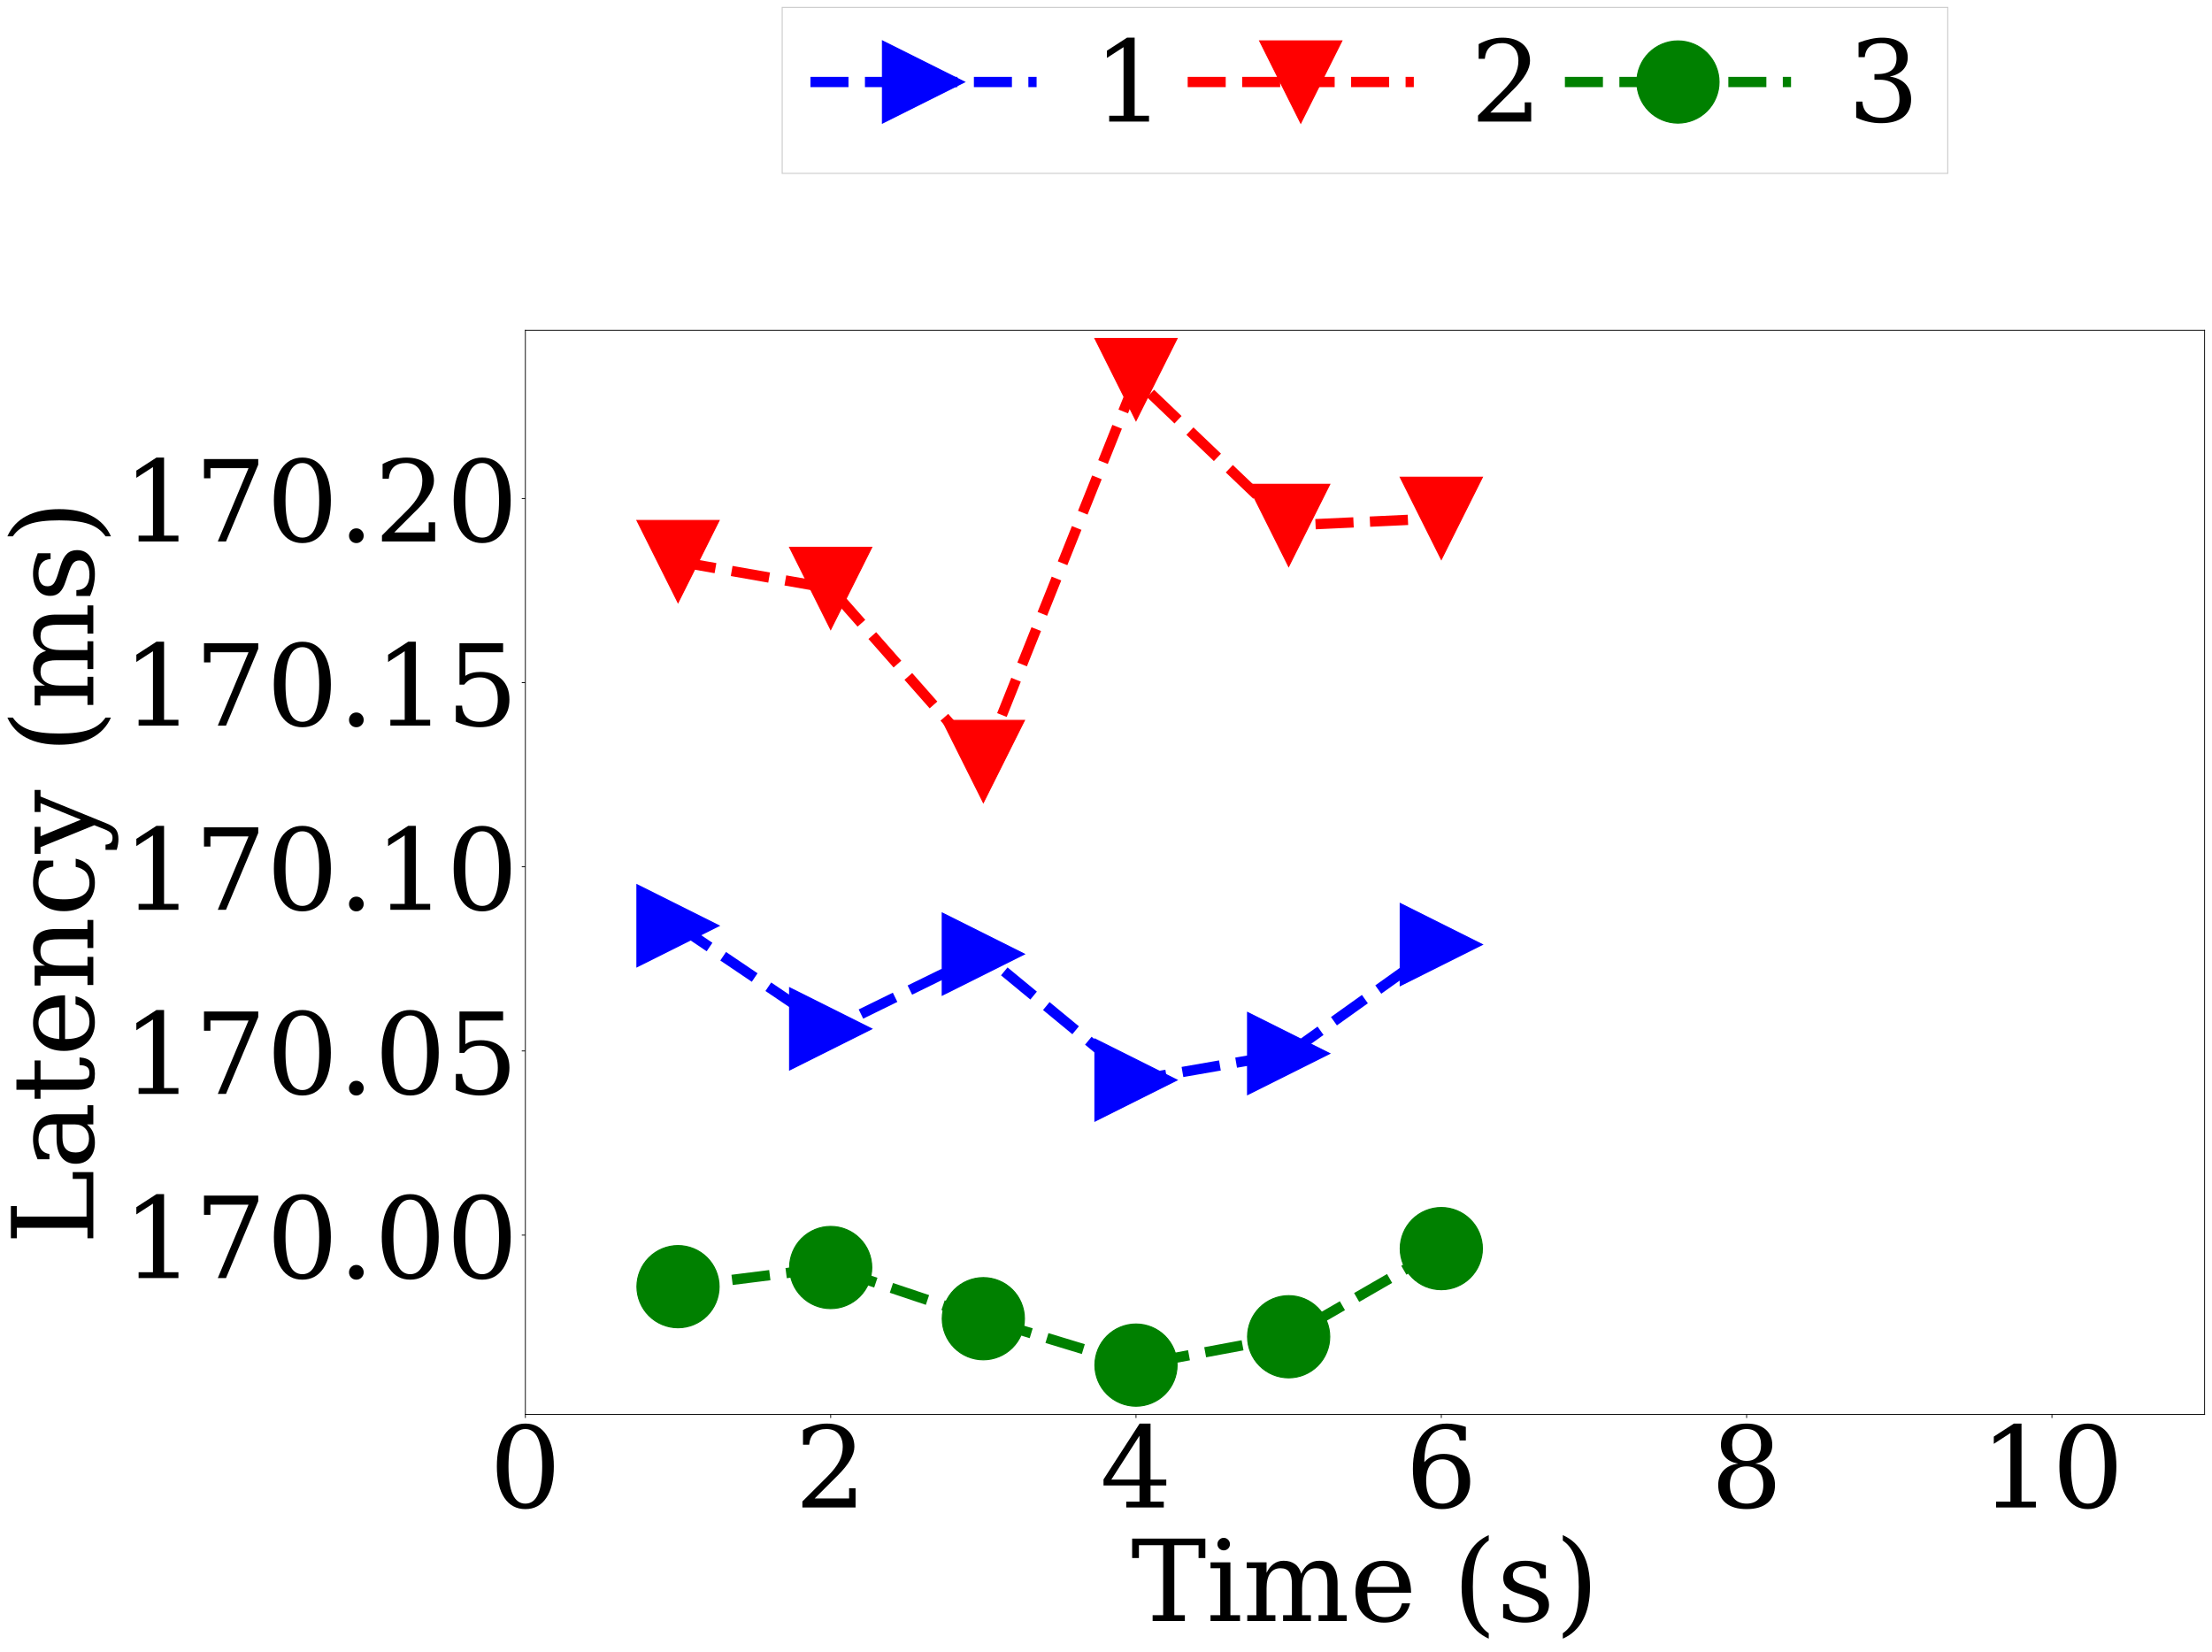
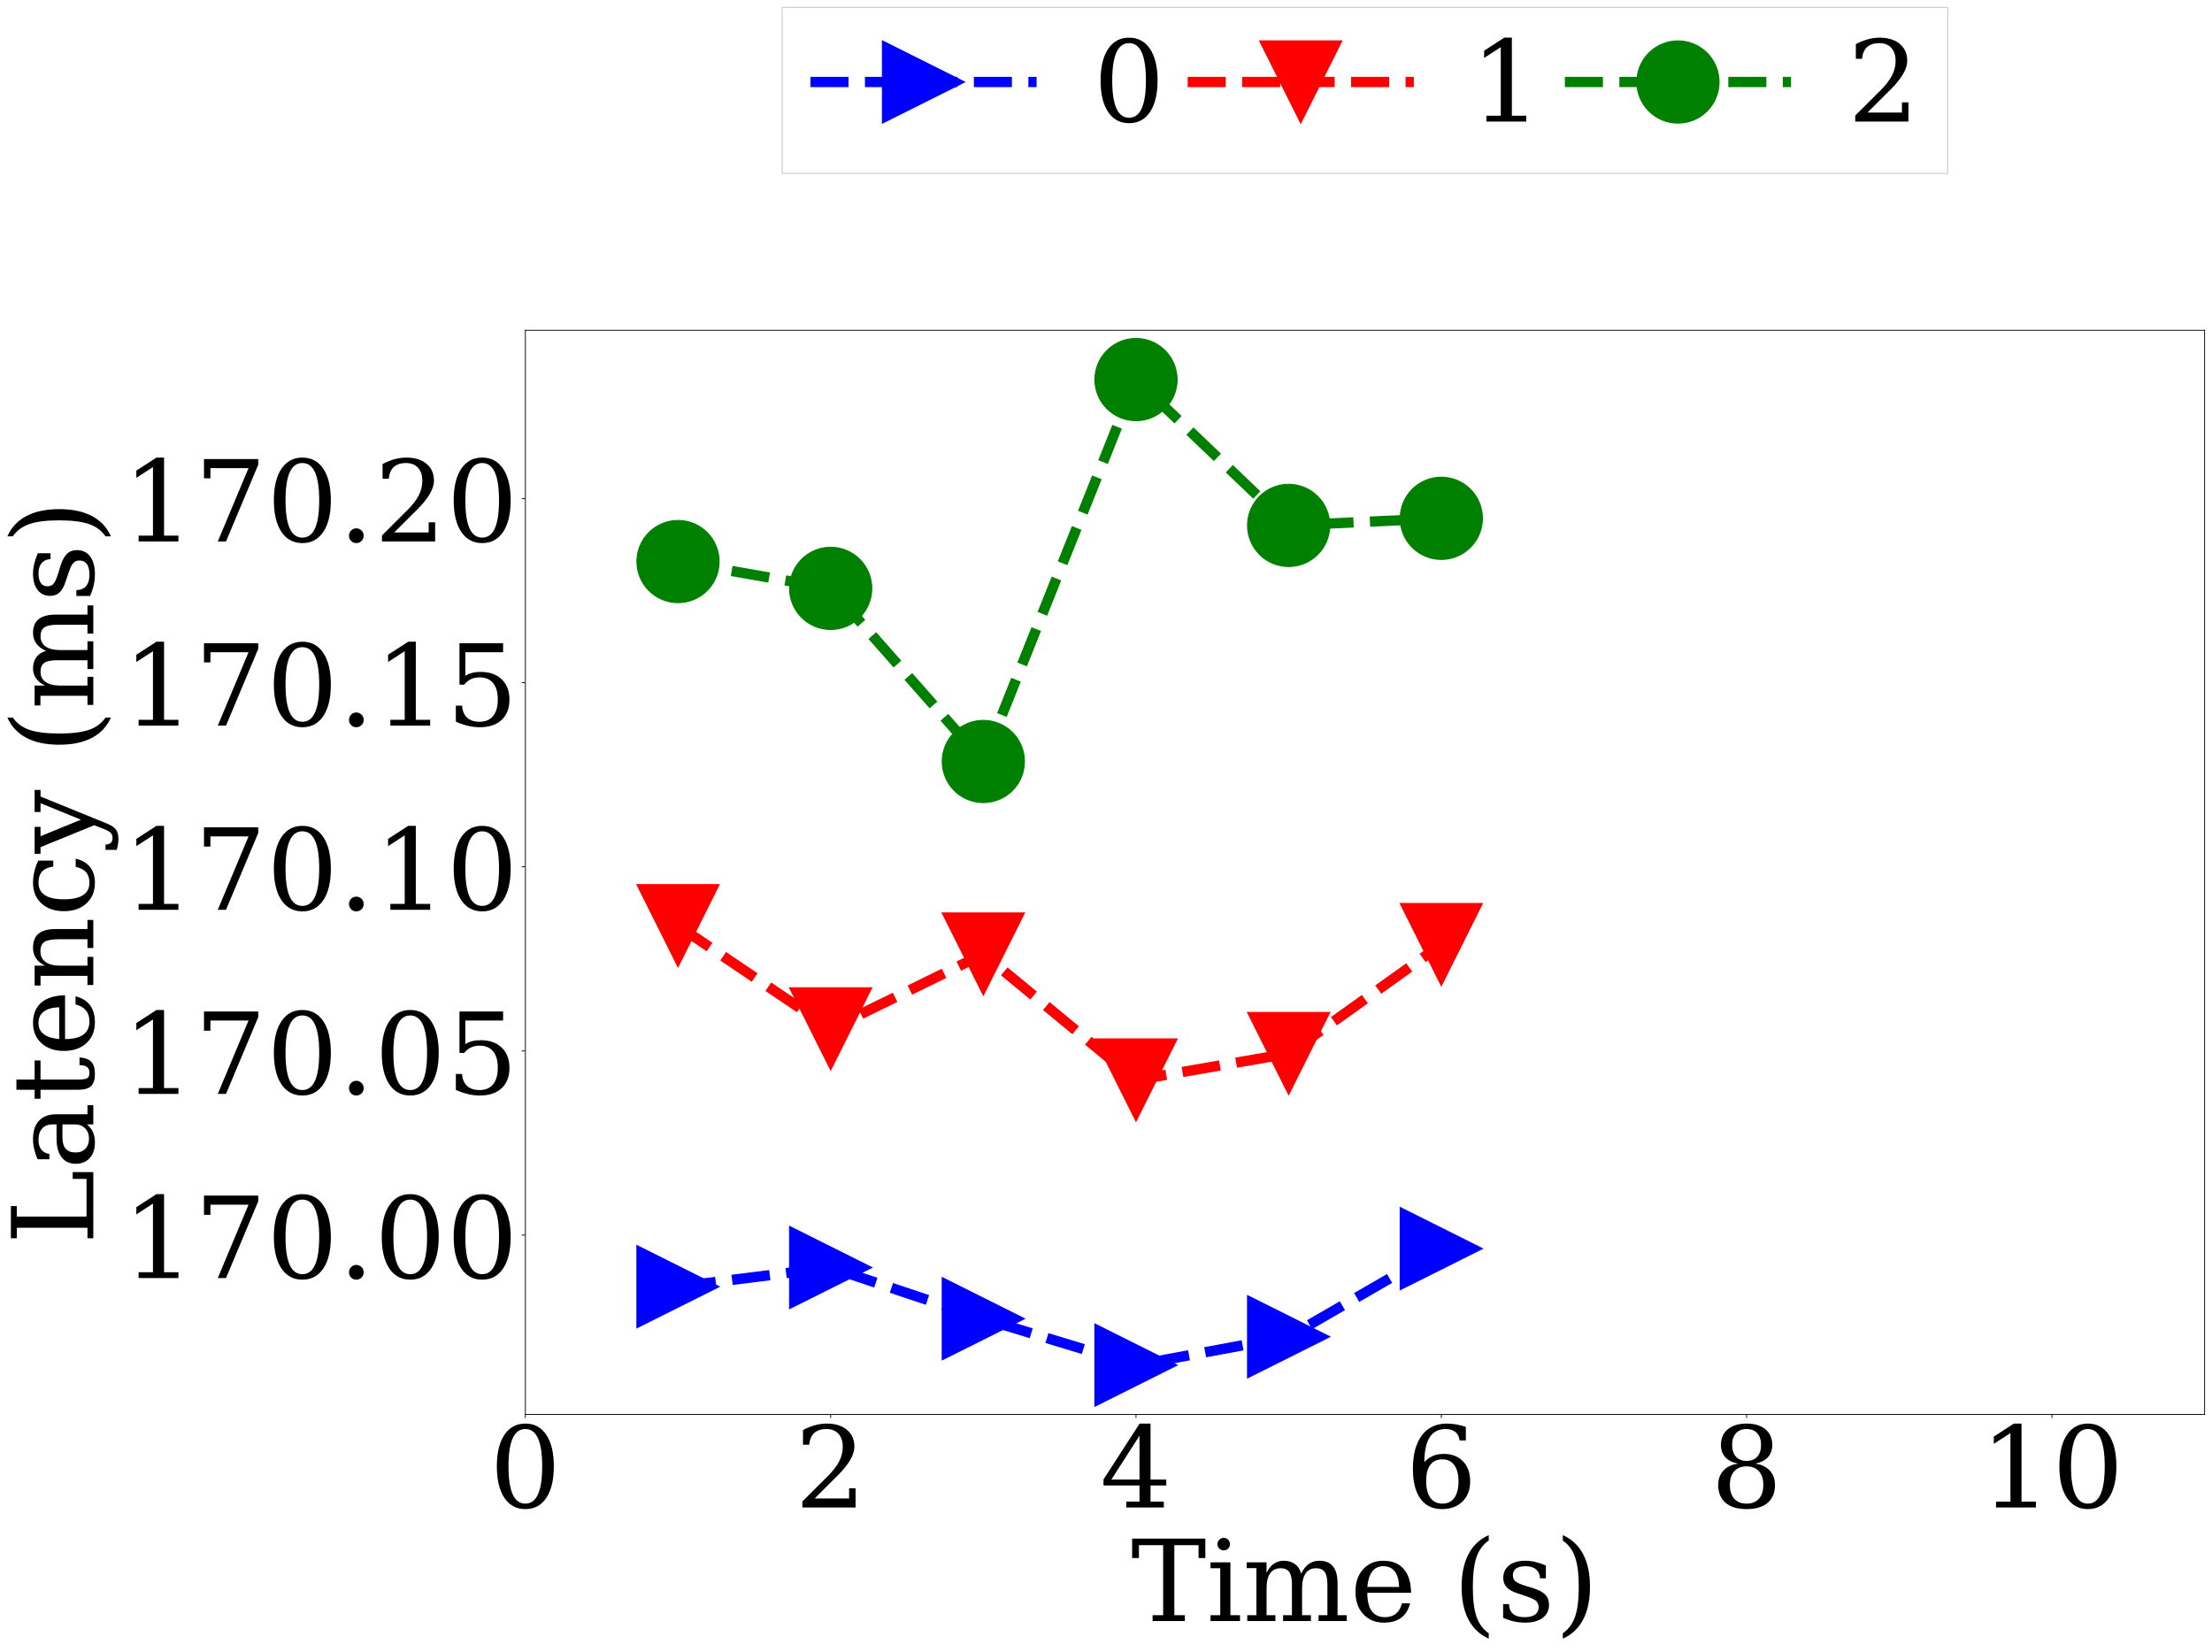
<svg xmlns="http://www.w3.org/2000/svg" xmlns:xlink="http://www.w3.org/1999/xlink" width="2152.003pt" height="1607.074pt" viewBox="0 0 2152.003 1607.074" version="1.1">
  <defs>
    <style type="text/css">*{stroke-linejoin: round; stroke-linecap: butt}</style>
  </defs>
  <g id="figure_1">
    <g id="patch_1">
      <path d="M 0 1607.074  L 2152.003 1607.074  L 2152.003 0  L 0 0  z " style="fill: #ffffff; stroke: #ffffff; stroke-linejoin: miter" />
    </g>
    <g id="axes_1">
      <g id="patch_2">
        <path d="M 511.12 1375.955  L 2144.803 1375.955  L 2144.803 321.322  L 511.12 321.322  z " style="fill: #ffffff" />
      </g>
      <g id="matplotlib.axis_1">
        <g id="xtick_1">
          <g id="line2d_1">
            <defs>
-               <path id="m5967ee82c0" d="M 0 0  L 0 3.5  " style="stroke: #000000; stroke-width: 0.8" />
+               <path id="md56985ac7d" d="M 0 0  L 0 3.5  " style="stroke: #000000; stroke-width: 0.8" />
            </defs>
            <g>
-               <use xlink:href="#m5967ee82c0" x="511.12" y="1375.955" style="stroke: #000000; stroke-width: 0.8" />
+               <use xlink:href="#md56985ac7d" x="511.12" y="1375.955" style="stroke: #000000; stroke-width: 0.8" />
            </g>
          </g>
          <g id="text_1">
            <g transform="translate(476.1266 1466.538) scale(1.1 -1.1)">
              <defs>
                <path id="DejaVuSerif-30" d="M 2034 219  Q 2513 219 2750 744  Q 2988 1269 2988 2328  Q 2988 3391 2750 3916  Q 2513 4441 2034 4441  Q 1556 4441 1318 3916  Q 1081 3391 1081 2328  Q 1081 1269 1318 744  Q 1556 219 2034 219  z M 2034 -91  Q 1275 -91 848 546  Q 422 1184 422 2328  Q 422 3475 848 4112  Q 1275 4750 2034 4750  Q 2797 4750 3222 4112  Q 3647 3475 3647 2328  Q 3647 1184 3222 546  Q 2797 -91 2034 -91  z " transform="scale(0.015625)" />
              </defs>
              <use xlink:href="#DejaVuSerif-30" />
            </g>
          </g>
        </g>
        <g id="xtick_2">
          <g id="line2d_2">
            <g>
-               <use xlink:href="#m5967ee82c0" x="808.153" y="1375.955" style="stroke: #000000; stroke-width: 0.8" />
+               <use xlink:href="#md56985ac7d" x="808.153" y="1375.955" style="stroke: #000000; stroke-width: 0.8" />
            </g>
          </g>
          <g id="text_2">
            <g transform="translate(773.1597 1466.538) scale(1.1 -1.1)">
              <defs>
                <path id="DejaVuSerif-32" d="M 819 3553  L 469 3553  L 469 4384  Q 803 4563 1142 4656  Q 1481 4750 1806 4750  Q 2534 4750 2956 4397  Q 3378 4044 3378 3438  Q 3378 2753 2422 1800  Q 2347 1728 2309 1691  L 1131 513  L 3078 513  L 3078 1088  L 3444 1088  L 3444 0  L 434 0  L 434 341  L 1850 1753  Q 2319 2222 2519 2614  Q 2719 3006 2719 3438  Q 2719 3909 2473 4175  Q 2228 4441 1797 4441  Q 1350 4441 1106 4219  Q 863 3997 819 3553  z " transform="scale(0.015625)" />
              </defs>
              <use xlink:href="#DejaVuSerif-32" />
            </g>
          </g>
        </g>
        <g id="xtick_3">
          <g id="line2d_3">
            <g>
-               <use xlink:href="#m5967ee82c0" x="1105.187" y="1375.955" style="stroke: #000000; stroke-width: 0.8" />
+               <use xlink:href="#md56985ac7d" x="1105.187" y="1375.955" style="stroke: #000000; stroke-width: 0.8" />
            </g>
          </g>
          <g id="text_3">
            <g transform="translate(1070.193 1466.538) scale(1.1 -1.1)">
              <defs>
                <path id="DejaVuSerif-34" d="M 2234 1581  L 2234 4063  L 641 1581  L 2234 1581  z M 3609 0  L 1484 0  L 1484 331  L 2234 331  L 2234 1247  L 197 1247  L 197 1588  L 2241 4750  L 2859 4750  L 2859 1581  L 3750 1581  L 3750 1247  L 2859 1247  L 2859 331  L 3609 331  L 3609 0  z " transform="scale(0.015625)" />
              </defs>
              <use xlink:href="#DejaVuSerif-34" />
            </g>
          </g>
        </g>
        <g id="xtick_4">
          <g id="line2d_4">
            <g>
-               <use xlink:href="#m5967ee82c0" x="1402.22" y="1375.955" style="stroke: #000000; stroke-width: 0.8" />
+               <use xlink:href="#md56985ac7d" x="1402.22" y="1375.955" style="stroke: #000000; stroke-width: 0.8" />
            </g>
          </g>
          <g id="text_4">
            <g transform="translate(1367.226 1466.538) scale(1.1 -1.1)">
              <defs>
                <path id="DejaVuSerif-36" d="M 2094 219  Q 2534 219 2771 542  Q 3009 866 3009 1472  Q 3009 2078 2771 2401  Q 2534 2725 2094 2725  Q 1647 2725 1412 2412  Q 1178 2100 1178 1509  Q 1178 888 1415 553  Q 1653 219 2094 219  z M 1075 2569  Q 1288 2803 1556 2918  Q 1825 3034 2163 3034  Q 2859 3034 3264 2615  Q 3669 2197 3669 1472  Q 3669 763 3233 336  Q 2797 -91 2069 -91  Q 1278 -91 853 498  Q 428 1088 428 2181  Q 428 3406 931 4078  Q 1434 4750 2350 4750  Q 2597 4750 2869 4703  Q 3141 4656 3425 4563  L 3425 3794  L 3072 3794  Q 3034 4109 2831 4275  Q 2628 4441 2284 4441  Q 1678 4441 1381 3981  Q 1084 3522 1075 2569  z " transform="scale(0.015625)" />
              </defs>
              <use xlink:href="#DejaVuSerif-36" />
            </g>
          </g>
        </g>
        <g id="xtick_5">
          <g id="line2d_5">
            <g>
-               <use xlink:href="#m5967ee82c0" x="1699.253" y="1375.955" style="stroke: #000000; stroke-width: 0.8" />
+               <use xlink:href="#md56985ac7d" x="1699.253" y="1375.955" style="stroke: #000000; stroke-width: 0.8" />
            </g>
          </g>
          <g id="text_5">
            <g transform="translate(1664.259 1466.538) scale(1.1 -1.1)">
              <defs>
                <path id="DejaVuSerif-38" d="M 2981 1275  Q 2981 1775 2732 2051  Q 2484 2328 2034 2328  Q 1584 2328 1336 2051  Q 1088 1775 1088 1275  Q 1088 772 1336 495  Q 1584 219 2034 219  Q 2484 219 2732 495  Q 2981 772 2981 1275  z M 2853 3541  Q 2853 3966 2637 4203  Q 2422 4441 2034 4441  Q 1650 4441 1433 4203  Q 1216 3966 1216 3541  Q 1216 3113 1433 2875  Q 1650 2638 2034 2638  Q 2422 2638 2637 2875  Q 2853 3113 2853 3541  z M 2516 2484  Q 3047 2413 3344 2092  Q 3641 1772 3641 1275  Q 3641 619 3225 264  Q 2809 -91 2034 -91  Q 1263 -91 845 264  Q 428 619 428 1275  Q 428 1772 725 2092  Q 1022 2413 1556 2484  Q 1084 2569 832 2842  Q 581 3116 581 3541  Q 581 4103 968 4426  Q 1356 4750 2034 4750  Q 2713 4750 3100 4426  Q 3488 4103 3488 3541  Q 3488 3116 3236 2842  Q 2984 2569 2516 2484  z " transform="scale(0.015625)" />
              </defs>
              <use xlink:href="#DejaVuSerif-38" />
            </g>
          </g>
        </g>
        <g id="xtick_6">
          <g id="line2d_6">
            <g>
-               <use xlink:href="#m5967ee82c0" x="1996.286" y="1375.955" style="stroke: #000000; stroke-width: 0.8" />
+               <use xlink:href="#md56985ac7d" x="1996.286" y="1375.955" style="stroke: #000000; stroke-width: 0.8" />
            </g>
          </g>
          <g id="text_6">
            <g transform="translate(1926.299 1466.538) scale(1.1 -1.1)">
              <defs>
                <path id="DejaVuSerif-31" d="M 909 0  L 909 331  L 1722 331  L 1722 4213  L 781 3603  L 781 4013  L 1919 4750  L 2350 4750  L 2350 331  L 3163 331  L 3163 0  L 909 0  z " transform="scale(0.015625)" />
              </defs>
              <use xlink:href="#DejaVuSerif-31" />
              <use xlink:href="#DejaVuSerif-30" x="63.623" />
            </g>
          </g>
        </g>
        <g id="text_7">
          <g transform="translate(1100.356 1576.997) scale(1.1 -1.1)">
            <defs>
              <path id="DejaVuSerif-54" d="M 1222 0  L 1222 331  L 1819 331  L 1819 4294  L 447 4294  L 447 3566  L 63 3566  L 63 4666  L 4206 4666  L 4206 3566  L 3822 3566  L 3822 4294  L 2450 4294  L 2450 331  L 3047 331  L 3047 0  L 1222 0  z " transform="scale(0.015625)" />
              <path id="DejaVuSerif-69" d="M 622 4353  Q 622 4497 726 4603  Q 831 4709 978 4709  Q 1122 4709 1226 4603  Q 1331 4497 1331 4353  Q 1331 4206 1228 4103  Q 1125 4000 978 4000  Q 831 4000 726 4103  Q 622 4206 622 4353  z M 1356 331  L 1900 331  L 1900 0  L 231 0  L 231 331  L 781 331  L 781 2988  L 231 2988  L 231 3322  L 1356 3322  L 1356 331  z " transform="scale(0.015625)" />
              <path id="DejaVuSerif-6d" d="M 3316 2675  Q 3481 3041 3739 3227  Q 3997 3413 4341 3413  Q 4863 3413 5119 3089  Q 5375 2766 5375 2113  L 5375 331  L 5894 331  L 5894 0  L 4300 0  L 4300 331  L 4800 331  L 4800 2047  Q 4800 2556 4650 2772  Q 4500 2988 4153 2988  Q 3769 2988 3567 2697  Q 3366 2406 3366 1850  L 3366 331  L 3866 331  L 3866 0  L 2291 0  L 2291 331  L 2791 331  L 2791 2069  Q 2791 2566 2641 2777  Q 2491 2988 2144 2988  Q 1759 2988 1557 2697  Q 1356 2406 1356 1850  L 1356 331  L 1856 331  L 1856 0  L 263 0  L 263 331  L 781 331  L 781 2994  L 231 2994  L 231 3322  L 1356 3322  L 1356 2731  Q 1516 3063 1762 3238  Q 2009 3413 2322 3413  Q 2709 3413 2968 3220  Q 3228 3028 3316 2675  z " transform="scale(0.015625)" />
              <path id="DejaVuSerif-65" d="M 3469 1600  L 991 1600  L 991 1575  Q 991 903 1244 561  Q 1497 219 1991 219  Q 2369 219 2611 417  Q 2853 616 2950 1006  L 3413 1006  Q 3275 459 2904 184  Q 2534 -91 1931 -91  Q 1203 -91 761 389  Q 319 869 319 1663  Q 319 2450 753 2931  Q 1188 3413 1894 3413  Q 2647 3413 3050 2948  Q 3453 2484 3469 1600  z M 2791 1931  Q 2772 2513 2545 2808  Q 2319 3103 1894 3103  Q 1497 3103 1269 2806  Q 1041 2509 991 1931  L 2791 1931  z " transform="scale(0.015625)" />
              <path id="DejaVuSerif-20" transform="scale(0.015625)" />
              <path id="DejaVuSerif-28" d="M 2041 -997  Q 1281 -656 893 83  Q 506 822 506 1931  Q 506 3044 893 3783  Q 1281 4522 2041 4863  L 2041 4556  Q 1559 4225 1350 3623  Q 1141 3022 1141 1931  Q 1141 844 1350 242  Q 1559 -359 2041 -691  L 2041 -997  z " transform="scale(0.015625)" />
              <path id="DejaVuSerif-73" d="M 359 184  L 359 959  L 691 959  Q 703 588 923 403  Q 1144 219 1575 219  Q 1963 219 2166 364  Q 2369 509 2369 788  Q 2369 1006 2220 1140  Q 2072 1275 1594 1428  L 1178 1569  Q 750 1706 558 1912  Q 366 2119 366 2438  Q 366 2894 700 3153  Q 1034 3413 1625 3413  Q 1888 3413 2178 3344  Q 2469 3275 2778 3144  L 2778 2419  L 2447 2419  Q 2434 2741 2221 2922  Q 2009 3103 1644 3103  Q 1281 3103 1095 2975  Q 909 2847 909 2591  Q 909 2381 1050 2254  Q 1191 2128 1613 1997  L 2069 1856  Q 2541 1709 2748 1489  Q 2956 1269 2956 922  Q 2956 450 2595 179  Q 2234 -91 1600 -91  Q 1278 -91 972 -22  Q 666 47 359 184  z " transform="scale(0.015625)" />
              <path id="DejaVuSerif-29" d="M 453 -997  L 453 -691  Q 934 -359 1145 242  Q 1356 844 1356 1931  Q 1356 3022 1145 3623  Q 934 4225 453 4556  L 453 4863  Q 1216 4522 1603 3783  Q 1991 3044 1991 1931  Q 1991 822 1603 83  Q 1216 -656 453 -997  z " transform="scale(0.015625)" />
            </defs>
            <use xlink:href="#DejaVuSerif-54" />
            <use xlink:href="#DejaVuSerif-69" x="66.699" />
            <use xlink:href="#DejaVuSerif-6d" x="98.682" />
            <use xlink:href="#DejaVuSerif-65" x="193.506" />
            <use xlink:href="#DejaVuSerif-20" x="252.686" />
            <use xlink:href="#DejaVuSerif-28" x="284.473" />
            <use xlink:href="#DejaVuSerif-73" x="323.486" />
            <use xlink:href="#DejaVuSerif-29" x="374.805" />
          </g>
        </g>
      </g>
      <g id="matplotlib.axis_2">
        <g id="ytick_1">
          <g id="line2d_7">
            <defs>
-               <path id="mb25ef6a53b" d="M 0 0  L -3.5 0  " style="stroke: #000000; stroke-width: 0.8" />
+               <path id="me0c8256f6e" d="M 0 0  L -3.5 0  " style="stroke: #000000; stroke-width: 0.8" />
            </defs>
            <g>
-               <use xlink:href="#mb25ef6a53b" x="511.12" y="1201.544" style="stroke: #000000; stroke-width: 0.8" />
+               <use xlink:href="#me0c8256f6e" x="511.12" y="1201.544" style="stroke: #000000; stroke-width: 0.8" />
            </g>
          </g>
          <g id="text_8">
            <g transform="translate(119.2234 1243.336) scale(1.1 -1.1)">
              <defs>
                <path id="DejaVuSerif-37" d="M 3609 4347  L 1784 0  L 1319 0  L 3059 4153  L 903 4153  L 903 3578  L 538 3578  L 538 4666  L 3609 4666  L 3609 4347  z " transform="scale(0.015625)" />
                <path id="DejaVuSerif-2e" d="M 603 325  Q 603 500 722 622  Q 841 744 1019 744  Q 1191 744 1312 622  Q 1434 500 1434 325  Q 1434 153 1312 31  Q 1191 -91 1019 -91  Q 841 -91 722 29  Q 603 150 603 325  z " transform="scale(0.015625)" />
              </defs>
              <use xlink:href="#DejaVuSerif-31" />
              <use xlink:href="#DejaVuSerif-37" x="63.623" />
              <use xlink:href="#DejaVuSerif-30" x="127.246" />
              <use xlink:href="#DejaVuSerif-2e" x="190.869" />
              <use xlink:href="#DejaVuSerif-30" x="222.656" />
              <use xlink:href="#DejaVuSerif-30" x="286.279" />
            </g>
          </g>
        </g>
        <g id="ytick_2">
          <g id="line2d_8">
            <g>
-               <use xlink:href="#mb25ef6a53b" x="511.12" y="1022.404" style="stroke: #000000; stroke-width: 0.8" />
+               <use xlink:href="#me0c8256f6e" x="511.12" y="1022.404" style="stroke: #000000; stroke-width: 0.8" />
            </g>
          </g>
          <g id="text_9">
            <g transform="translate(119.2234 1064.196) scale(1.1 -1.1)">
              <defs>
                <path id="DejaVuSerif-35" d="M 3219 4666  L 3219 4153  L 1081 4153  L 1081 2816  Q 1244 2928 1461 2984  Q 1678 3041 1947 3041  Q 2703 3041 3140 2622  Q 3578 2203 3578 1478  Q 3578 738 3136 323  Q 2694 -91 1894 -91  Q 1572 -91 1234 -12  Q 897 66 544 225  L 544 1131  L 897 1131  Q 925 688 1179 453  Q 1434 219 1894 219  Q 2388 219 2653 544  Q 2919 869 2919 1478  Q 2919 2084 2655 2407  Q 2391 2731 1894 2731  Q 1613 2731 1398 2631  Q 1184 2531 1019 2322  L 750 2322  L 750 4666  L 3219 4666  z " transform="scale(0.015625)" />
              </defs>
              <use xlink:href="#DejaVuSerif-31" />
              <use xlink:href="#DejaVuSerif-37" x="63.623" />
              <use xlink:href="#DejaVuSerif-30" x="127.246" />
              <use xlink:href="#DejaVuSerif-2e" x="190.869" />
              <use xlink:href="#DejaVuSerif-30" x="222.656" />
              <use xlink:href="#DejaVuSerif-35" x="286.279" />
            </g>
          </g>
        </g>
        <g id="ytick_3">
          <g id="line2d_9">
            <g>
-               <use xlink:href="#mb25ef6a53b" x="511.12" y="843.264" style="stroke: #000000; stroke-width: 0.8" />
+               <use xlink:href="#me0c8256f6e" x="511.12" y="843.264" style="stroke: #000000; stroke-width: 0.8" />
            </g>
          </g>
          <g id="text_10">
            <g transform="translate(119.2234 885.0555) scale(1.1 -1.1)">
              <use xlink:href="#DejaVuSerif-31" />
              <use xlink:href="#DejaVuSerif-37" x="63.623" />
              <use xlink:href="#DejaVuSerif-30" x="127.246" />
              <use xlink:href="#DejaVuSerif-2e" x="190.869" />
              <use xlink:href="#DejaVuSerif-31" x="222.656" />
              <use xlink:href="#DejaVuSerif-30" x="286.279" />
            </g>
          </g>
        </g>
        <g id="ytick_4">
          <g id="line2d_10">
            <g>
-               <use xlink:href="#mb25ef6a53b" x="511.12" y="664.124" style="stroke: #000000; stroke-width: 0.8" />
+               <use xlink:href="#me0c8256f6e" x="511.12" y="664.124" style="stroke: #000000; stroke-width: 0.8" />
            </g>
          </g>
          <g id="text_11">
            <g transform="translate(119.2234 705.9155) scale(1.1 -1.1)">
              <use xlink:href="#DejaVuSerif-31" />
              <use xlink:href="#DejaVuSerif-37" x="63.623" />
              <use xlink:href="#DejaVuSerif-30" x="127.246" />
              <use xlink:href="#DejaVuSerif-2e" x="190.869" />
              <use xlink:href="#DejaVuSerif-31" x="222.656" />
              <use xlink:href="#DejaVuSerif-35" x="286.279" />
            </g>
          </g>
        </g>
        <g id="ytick_5">
          <g id="line2d_11">
            <g>
-               <use xlink:href="#mb25ef6a53b" x="511.12" y="484.984" style="stroke: #000000; stroke-width: 0.8" />
+               <use xlink:href="#me0c8256f6e" x="511.12" y="484.984" style="stroke: #000000; stroke-width: 0.8" />
            </g>
          </g>
          <g id="text_12">
            <g transform="translate(119.2234 526.7754) scale(1.1 -1.1)">
              <use xlink:href="#DejaVuSerif-31" />
              <use xlink:href="#DejaVuSerif-37" x="63.623" />
              <use xlink:href="#DejaVuSerif-30" x="127.246" />
              <use xlink:href="#DejaVuSerif-2e" x="190.869" />
              <use xlink:href="#DejaVuSerif-32" x="222.656" />
              <use xlink:href="#DejaVuSerif-30" x="286.279" />
            </g>
          </g>
        </g>
        <g id="text_13">
          <g transform="translate(90.78281 1210.684) rotate(-90) scale(1.1 -1.1)">
            <defs>
              <path id="DejaVuSerif-4c" d="M 353 0  L 353 331  L 947 331  L 947 4331  L 353 4331  L 353 4666  L 2175 4666  L 2175 4331  L 1581 4331  L 1581 384  L 3713 384  L 3713 1166  L 4097 1166  L 4097 0  L 353 0  z " transform="scale(0.015625)" />
              <path id="DejaVuSerif-61" d="M 2547 1044  L 2547 1747  L 1806 1747  Q 1378 1747 1168 1562  Q 959 1378 959 997  Q 959 650 1171 447  Q 1384 244 1747 244  Q 2106 244 2326 466  Q 2547 688 2547 1044  z M 3122 2075  L 3122 331  L 3634 331  L 3634 0  L 2547 0  L 2547 359  Q 2356 128 2106 18  Q 1856 -91 1522 -91  Q 969 -91 644 203  Q 319 497 319 997  Q 319 1513 691 1797  Q 1063 2081 1741 2081  L 2547 2081  L 2547 2309  Q 2547 2688 2317 2895  Q 2088 3103 1672 3103  Q 1328 3103 1125 2947  Q 922 2791 872 2484  L 575 2484  L 575 3156  Q 875 3284 1158 3348  Q 1441 3413 1709 3413  Q 2400 3413 2761 3070  Q 3122 2728 3122 2075  z " transform="scale(0.015625)" />
              <path id="DejaVuSerif-74" d="M 691 2988  L 184 2988  L 184 3322  L 691 3322  L 691 4353  L 1269 4353  L 1269 3322  L 2350 3322  L 2350 2988  L 1269 2988  L 1269 878  Q 1269 456 1350 337  Q 1431 219 1650 219  Q 1875 219 1978 351  Q 2081 484 2088 781  L 2522 781  Q 2497 328 2275 118  Q 2053 -91 1600 -91  Q 1103 -91 897 129  Q 691 350 691 878  L 691 2988  z " transform="scale(0.015625)" />
              <path id="DejaVuSerif-6e" d="M 263 0  L 263 331  L 781 331  L 781 2988  L 231 2988  L 231 3322  L 1356 3322  L 1356 2731  Q 1516 3069 1770 3241  Q 2025 3413 2363 3413  Q 2913 3413 3172 3097  Q 3431 2781 3431 2113  L 3431 331  L 3944 331  L 3944 0  L 2356 0  L 2356 331  L 2853 331  L 2853 1931  Q 2853 2541 2703 2767  Q 2553 2994 2175 2994  Q 1775 2994 1565 2701  Q 1356 2409 1356 1850  L 1356 331  L 1856 331  L 1856 0  L 263 0  z " transform="scale(0.015625)" />
              <path id="DejaVuSerif-63" d="M 3291 997  Q 3169 466 2822 187  Q 2475 -91 1925 -91  Q 1200 -91 759 389  Q 319 869 319 1663  Q 319 2459 759 2936  Q 1200 3413 1925 3413  Q 2241 3413 2553 3339  Q 2866 3266 3181 3116  L 3181 2266  L 2847 2266  Q 2781 2703 2561 2903  Q 2341 3103 1931 3103  Q 1466 3103 1228 2742  Q 991 2381 991 1663  Q 991 944 1227 581  Q 1463 219 1931 219  Q 2303 219 2525 412  Q 2747 606 2828 997  L 3291 997  z " transform="scale(0.015625)" />
              <path id="DejaVuSerif-79" d="M 1381 -609  L 1600 -56  L 359 2988  L -19 2988  L -19 3322  L 1509 3322  L 1509 2988  L 978 2988  L 1913 703  L 2847 2988  L 2350 2988  L 2350 3322  L 3597 3322  L 3597 2988  L 3225 2988  L 1703 -750  Q 1547 -1138 1356 -1280  Q 1166 -1422 819 -1422  Q 672 -1422 517 -1397  Q 363 -1372 206 -1325  L 206 -691  L 500 -691  Q 519 -903 608 -995  Q 697 -1088 884 -1088  Q 1056 -1088 1161 -992  Q 1266 -897 1381 -609  z " transform="scale(0.015625)" />
            </defs>
            <use xlink:href="#DejaVuSerif-4c" />
            <use xlink:href="#DejaVuSerif-61" x="66.406" />
            <use xlink:href="#DejaVuSerif-74" x="126.025" />
            <use xlink:href="#DejaVuSerif-65" x="166.211" />
            <use xlink:href="#DejaVuSerif-6e" x="225.391" />
            <use xlink:href="#DejaVuSerif-63" x="289.795" />
            <use xlink:href="#DejaVuSerif-79" x="345.801" />
            <use xlink:href="#DejaVuSerif-20" x="402.295" />
            <use xlink:href="#DejaVuSerif-28" x="434.082" />
            <use xlink:href="#DejaVuSerif-6d" x="473.096" />
            <use xlink:href="#DejaVuSerif-73" x="567.92" />
            <use xlink:href="#DejaVuSerif-29" x="619.238" />
          </g>
        </g>
      </g>
      <g id="line2d_12">
-         <path d="M 659.637 900.589  L 808.153 1000.907  L 956.67 928.176  L 1105.187 1050.708  L 1253.703 1024.912  L 1402.22 918.901  " clip-path="url(#pb51dca99f9)" style="fill: none; stroke-dasharray: 37,16; stroke-dashoffset: 0; stroke: #0000ff; stroke-width: 10" />
+         <path d="M 659.637 1251.703  L 808.153 1233.073  L 956.67 1282.874  L 1105.187 1328.017  L 1253.703 1300.43  L 1402.22 1214.681  " clip-path="url(#p236eabc839)" style="fill: none; stroke-dasharray: 37,16; stroke-dashoffset: 0; stroke: #0000ff; stroke-width: 10" />
        <defs>
-           <path id="m6141df1a2e" d="M 40 0  L -40 -40  L -40 40  z " style="stroke: #0000ff; stroke-linejoin: miter" />
+           <path id="me31c304473" d="M 40 0  L -40 -40  L -40 40  z " style="stroke: #0000ff; stroke-linejoin: miter" />
        </defs>
-         <g clip-path="url(#pb51dca99f9)">
-           <use xlink:href="#m6141df1a2e" x="659.637" y="900.589" style="fill: #0000ff; stroke: #0000ff; stroke-linejoin: miter" />
-           <use xlink:href="#m6141df1a2e" x="808.153" y="1000.907" style="fill: #0000ff; stroke: #0000ff; stroke-linejoin: miter" />
-           <use xlink:href="#m6141df1a2e" x="956.67" y="928.176" style="fill: #0000ff; stroke: #0000ff; stroke-linejoin: miter" />
-           <use xlink:href="#m6141df1a2e" x="1105.187" y="1050.708" style="fill: #0000ff; stroke: #0000ff; stroke-linejoin: miter" />
-           <use xlink:href="#m6141df1a2e" x="1253.703" y="1024.912" style="fill: #0000ff; stroke: #0000ff; stroke-linejoin: miter" />
-           <use xlink:href="#m6141df1a2e" x="1402.22" y="918.901" style="fill: #0000ff; stroke: #0000ff; stroke-linejoin: miter" />
+         <g clip-path="url(#p236eabc839)">
+           <use xlink:href="#me31c304473" x="659.637" y="1251.703" style="fill: #0000ff; stroke: #0000ff; stroke-linejoin: miter" />
+           <use xlink:href="#me31c304473" x="808.153" y="1233.073" style="fill: #0000ff; stroke: #0000ff; stroke-linejoin: miter" />
+           <use xlink:href="#me31c304473" x="956.67" y="1282.874" style="fill: #0000ff; stroke: #0000ff; stroke-linejoin: miter" />
+           <use xlink:href="#me31c304473" x="1105.187" y="1328.017" style="fill: #0000ff; stroke: #0000ff; stroke-linejoin: miter" />
+           <use xlink:href="#me31c304473" x="1253.703" y="1300.43" style="fill: #0000ff; stroke: #0000ff; stroke-linejoin: miter" />
+           <use xlink:href="#me31c304473" x="1402.22" y="1214.681" style="fill: #0000ff; stroke: #0000ff; stroke-linejoin: miter" />
        </g>
      </g>
      <g id="line2d_13">
-         <path d="M 659.637 546.29  L 808.153 572.404  L 956.67 740.796  L 1105.187 369.26  L 1253.703 511.138  L 1402.22 504.242  " clip-path="url(#pb51dca99f9)" style="fill: none; stroke-dasharray: 37,16; stroke-dashoffset: 0; stroke: #ff0000; stroke-width: 10" />
+         <path d="M 659.637 900.589  L 808.153 1000.907  L 956.67 928.176  L 1105.187 1050.708  L 1253.703 1024.912  L 1402.22 918.901  " clip-path="url(#p236eabc839)" style="fill: none; stroke-dasharray: 37,16; stroke-dashoffset: 0; stroke: #ff0000; stroke-width: 10" />
        <defs>
-           <path id="m00ca2b164c" d="M -0 40  L 40 -40  L -40 -40  z " style="stroke: #ff0000; stroke-linejoin: miter" />
+           <path id="mf1aaf3af69" d="M -0 40  L 40 -40  L -40 -40  z " style="stroke: #ff0000; stroke-linejoin: miter" />
        </defs>
-         <g clip-path="url(#pb51dca99f9)">
-           <use xlink:href="#m00ca2b164c" x="659.637" y="546.29" style="fill: #ff0000; stroke: #ff0000; stroke-linejoin: miter" />
-           <use xlink:href="#m00ca2b164c" x="808.153" y="572.404" style="fill: #ff0000; stroke: #ff0000; stroke-linejoin: miter" />
-           <use xlink:href="#m00ca2b164c" x="956.67" y="740.796" style="fill: #ff0000; stroke: #ff0000; stroke-linejoin: miter" />
-           <use xlink:href="#m00ca2b164c" x="1105.187" y="369.26" style="fill: #ff0000; stroke: #ff0000; stroke-linejoin: miter" />
-           <use xlink:href="#m00ca2b164c" x="1253.703" y="511.138" style="fill: #ff0000; stroke: #ff0000; stroke-linejoin: miter" />
-           <use xlink:href="#m00ca2b164c" x="1402.22" y="504.242" style="fill: #ff0000; stroke: #ff0000; stroke-linejoin: miter" />
+         <g clip-path="url(#p236eabc839)">
+           <use xlink:href="#mf1aaf3af69" x="659.637" y="900.589" style="fill: #ff0000; stroke: #ff0000; stroke-linejoin: miter" />
+           <use xlink:href="#mf1aaf3af69" x="808.153" y="1000.907" style="fill: #ff0000; stroke: #ff0000; stroke-linejoin: miter" />
+           <use xlink:href="#mf1aaf3af69" x="956.67" y="928.176" style="fill: #ff0000; stroke: #ff0000; stroke-linejoin: miter" />
+           <use xlink:href="#mf1aaf3af69" x="1105.187" y="1050.708" style="fill: #ff0000; stroke: #ff0000; stroke-linejoin: miter" />
+           <use xlink:href="#mf1aaf3af69" x="1253.703" y="1024.912" style="fill: #ff0000; stroke: #ff0000; stroke-linejoin: miter" />
+           <use xlink:href="#mf1aaf3af69" x="1402.22" y="918.901" style="fill: #ff0000; stroke: #ff0000; stroke-linejoin: miter" />
        </g>
      </g>
      <g id="line2d_14">
-         <path d="M 659.637 1251.703  L 808.153 1233.073  L 956.67 1282.874  L 1105.187 1328.017  L 1253.703 1300.43  L 1402.22 1214.681  " clip-path="url(#pb51dca99f9)" style="fill: none; stroke-dasharray: 37,16; stroke-dashoffset: 0; stroke: #008000; stroke-width: 10" />
+         <path d="M 659.637 546.29  L 808.153 572.404  L 956.67 740.796  L 1105.187 369.26  L 1253.703 511.138  L 1402.22 504.242  " clip-path="url(#p236eabc839)" style="fill: none; stroke-dasharray: 37,16; stroke-dashoffset: 0; stroke: #008000; stroke-width: 10" />
        <defs>
-           <path id="m20af232b46" d="M 0 40  C 10.608 40 20.783 35.785 28.284 28.284  C 35.785 20.783 40 10.608 40 0  C 40 -10.608 35.785 -20.783 28.284 -28.284  C 20.783 -35.785 10.608 -40 0 -40  C -10.608 -40 -20.783 -35.785 -28.284 -28.284  C -35.785 -20.783 -40 -10.608 -40 0  C -40 10.608 -35.785 20.783 -28.284 28.284  C -20.783 35.785 -10.608 40 0 40  z " style="stroke: #008000" />
+           <path id="mbcc8b40f3e" d="M 0 40  C 10.608 40 20.783 35.785 28.284 28.284  C 35.785 20.783 40 10.608 40 0  C 40 -10.608 35.785 -20.783 28.284 -28.284  C 20.783 -35.785 10.608 -40 0 -40  C -10.608 -40 -20.783 -35.785 -28.284 -28.284  C -35.785 -20.783 -40 -10.608 -40 0  C -40 10.608 -35.785 20.783 -28.284 28.284  C -20.783 35.785 -10.608 40 0 40  z " style="stroke: #008000" />
        </defs>
-         <g clip-path="url(#pb51dca99f9)">
-           <use xlink:href="#m20af232b46" x="659.637" y="1251.703" style="fill: #008000; stroke: #008000" />
-           <use xlink:href="#m20af232b46" x="808.153" y="1233.073" style="fill: #008000; stroke: #008000" />
-           <use xlink:href="#m20af232b46" x="956.67" y="1282.874" style="fill: #008000; stroke: #008000" />
-           <use xlink:href="#m20af232b46" x="1105.187" y="1328.017" style="fill: #008000; stroke: #008000" />
-           <use xlink:href="#m20af232b46" x="1253.703" y="1300.43" style="fill: #008000; stroke: #008000" />
-           <use xlink:href="#m20af232b46" x="1402.22" y="1214.681" style="fill: #008000; stroke: #008000" />
+         <g clip-path="url(#p236eabc839)">
+           <use xlink:href="#mbcc8b40f3e" x="659.637" y="546.29" style="fill: #008000; stroke: #008000" />
+           <use xlink:href="#mbcc8b40f3e" x="808.153" y="572.404" style="fill: #008000; stroke: #008000" />
+           <use xlink:href="#mbcc8b40f3e" x="956.67" y="740.796" style="fill: #008000; stroke: #008000" />
+           <use xlink:href="#mbcc8b40f3e" x="1105.187" y="369.26" style="fill: #008000; stroke: #008000" />
+           <use xlink:href="#mbcc8b40f3e" x="1253.703" y="511.138" style="fill: #008000; stroke: #008000" />
+           <use xlink:href="#mbcc8b40f3e" x="1402.22" y="504.242" style="fill: #008000; stroke: #008000" />
        </g>
      </g>
      <g id="patch_3">
        <path d="M 511.12 1375.955  L 511.12 321.322  " style="fill: none; stroke: #000000; stroke-width: 0.8; stroke-linejoin: miter; stroke-linecap: square" />
      </g>
      <g id="patch_4">
        <path d="M 2144.803 1375.955  L 2144.803 321.322  " style="fill: none; stroke: #000000; stroke-width: 0.8; stroke-linejoin: miter; stroke-linecap: square" />
      </g>
      <g id="patch_5">
        <path d="M 511.12 1375.955  L 2144.803 1375.955  " style="fill: none; stroke: #000000; stroke-width: 0.8; stroke-linejoin: miter; stroke-linecap: square" />
      </g>
      <g id="patch_6">
        <path d="M 511.12 321.322  L 2144.803 321.322  " style="fill: none; stroke: #000000; stroke-width: 0.8; stroke-linejoin: miter; stroke-linecap: square" />
      </g>
      <g id="legend_1">
        <g id="patch_7">
          <path d="M 760.98 168.659  L 1894.943 168.659  L 1894.943 7.2  L 760.98 7.2  z " style="fill: #ffffff; stroke: #cccccc; stroke-linejoin: miter" />
        </g>
        <g id="line2d_15">
          <path d="M 788.48 79.783  L 898.48 79.783  L 1008.48 79.783  " style="fill: none; stroke-dasharray: 37,16; stroke-dashoffset: 0; stroke: #0000ff; stroke-width: 10" />
          <g>
-             <use xlink:href="#m6141df1a2e" x="898.48" y="79.783" style="fill: #0000ff; stroke: #0000ff; stroke-linejoin: miter" />
+             <use xlink:href="#me31c304473" x="898.48" y="79.783" style="fill: #0000ff; stroke: #0000ff; stroke-linejoin: miter" />
          </g>
        </g>
        <g id="text_14">
          <g transform="translate(1063.48 118.2828) scale(1.1 -1.1)">
-             <use xlink:href="#DejaVuSerif-31" />
+             <use xlink:href="#DejaVuSerif-30" />
          </g>
        </g>
        <g id="line2d_16">
          <path d="M 1155.468 79.783  L 1265.468 79.783  L 1375.468 79.783  " style="fill: none; stroke-dasharray: 37,16; stroke-dashoffset: 0; stroke: #ff0000; stroke-width: 10" />
          <g>
-             <use xlink:href="#m00ca2b164c" x="1265.468" y="79.783" style="fill: #ff0000; stroke: #ff0000; stroke-linejoin: miter" />
+             <use xlink:href="#mf1aaf3af69" x="1265.468" y="79.783" style="fill: #ff0000; stroke: #ff0000; stroke-linejoin: miter" />
          </g>
        </g>
        <g id="text_15">
          <g transform="translate(1430.468 118.2828) scale(1.1 -1.1)">
-             <use xlink:href="#DejaVuSerif-32" />
+             <use xlink:href="#DejaVuSerif-31" />
          </g>
        </g>
        <g id="line2d_17">
          <path d="M 1522.455 79.783  L 1632.455 79.783  L 1742.455 79.783  " style="fill: none; stroke-dasharray: 37,16; stroke-dashoffset: 0; stroke: #008000; stroke-width: 10" />
          <g>
-             <use xlink:href="#m20af232b46" x="1632.455" y="79.783" style="fill: #008000; stroke: #008000" />
+             <use xlink:href="#mbcc8b40f3e" x="1632.455" y="79.783" style="fill: #008000; stroke: #008000" />
          </g>
        </g>
        <g id="text_16">
          <g transform="translate(1797.455 118.2828) scale(1.1 -1.1)">
-             <defs>
-               <path id="DejaVuSerif-33" d="M 622 4469  Q 988 4606 1323 4678  Q 1659 4750 1953 4750  Q 2638 4750 3022 4454  Q 3406 4159 3406 3634  Q 3406 3213 3140 2930  Q 2875 2647 2388 2547  Q 2963 2466 3280 2130  Q 3597 1794 3597 1259  Q 3597 606 3158 257  Q 2719 -91 1894 -91  Q 1528 -91 1179 -12  Q 831 66 488 225  L 488 1131  L 838 1131  Q 869 681 1141 450  Q 1413 219 1906 219  Q 2384 219 2661 495  Q 2938 772 2938 1253  Q 2938 1803 2653 2086  Q 2369 2369 1819 2369  L 1522 2369  L 1522 2688  L 1678 2688  Q 2225 2688 2498 2914  Q 2772 3141 2772 3597  Q 2772 4006 2547 4223  Q 2322 4441 1900 4441  Q 1478 4441 1245 4241  Q 1013 4041 972 3647  L 622 3647  L 622 4469  z " transform="scale(0.015625)" />
-             </defs>
-             <use xlink:href="#DejaVuSerif-33" />
+             <use xlink:href="#DejaVuSerif-32" />
          </g>
        </g>
      </g>
    </g>
  </g>
  <defs>
-     <clipPath id="pb51dca99f9">
+     <clipPath id="p236eabc839">
      <rect x="511.12" y="321.322" width="1633.682" height="1054.633" />
    </clipPath>
  </defs>
</svg>
